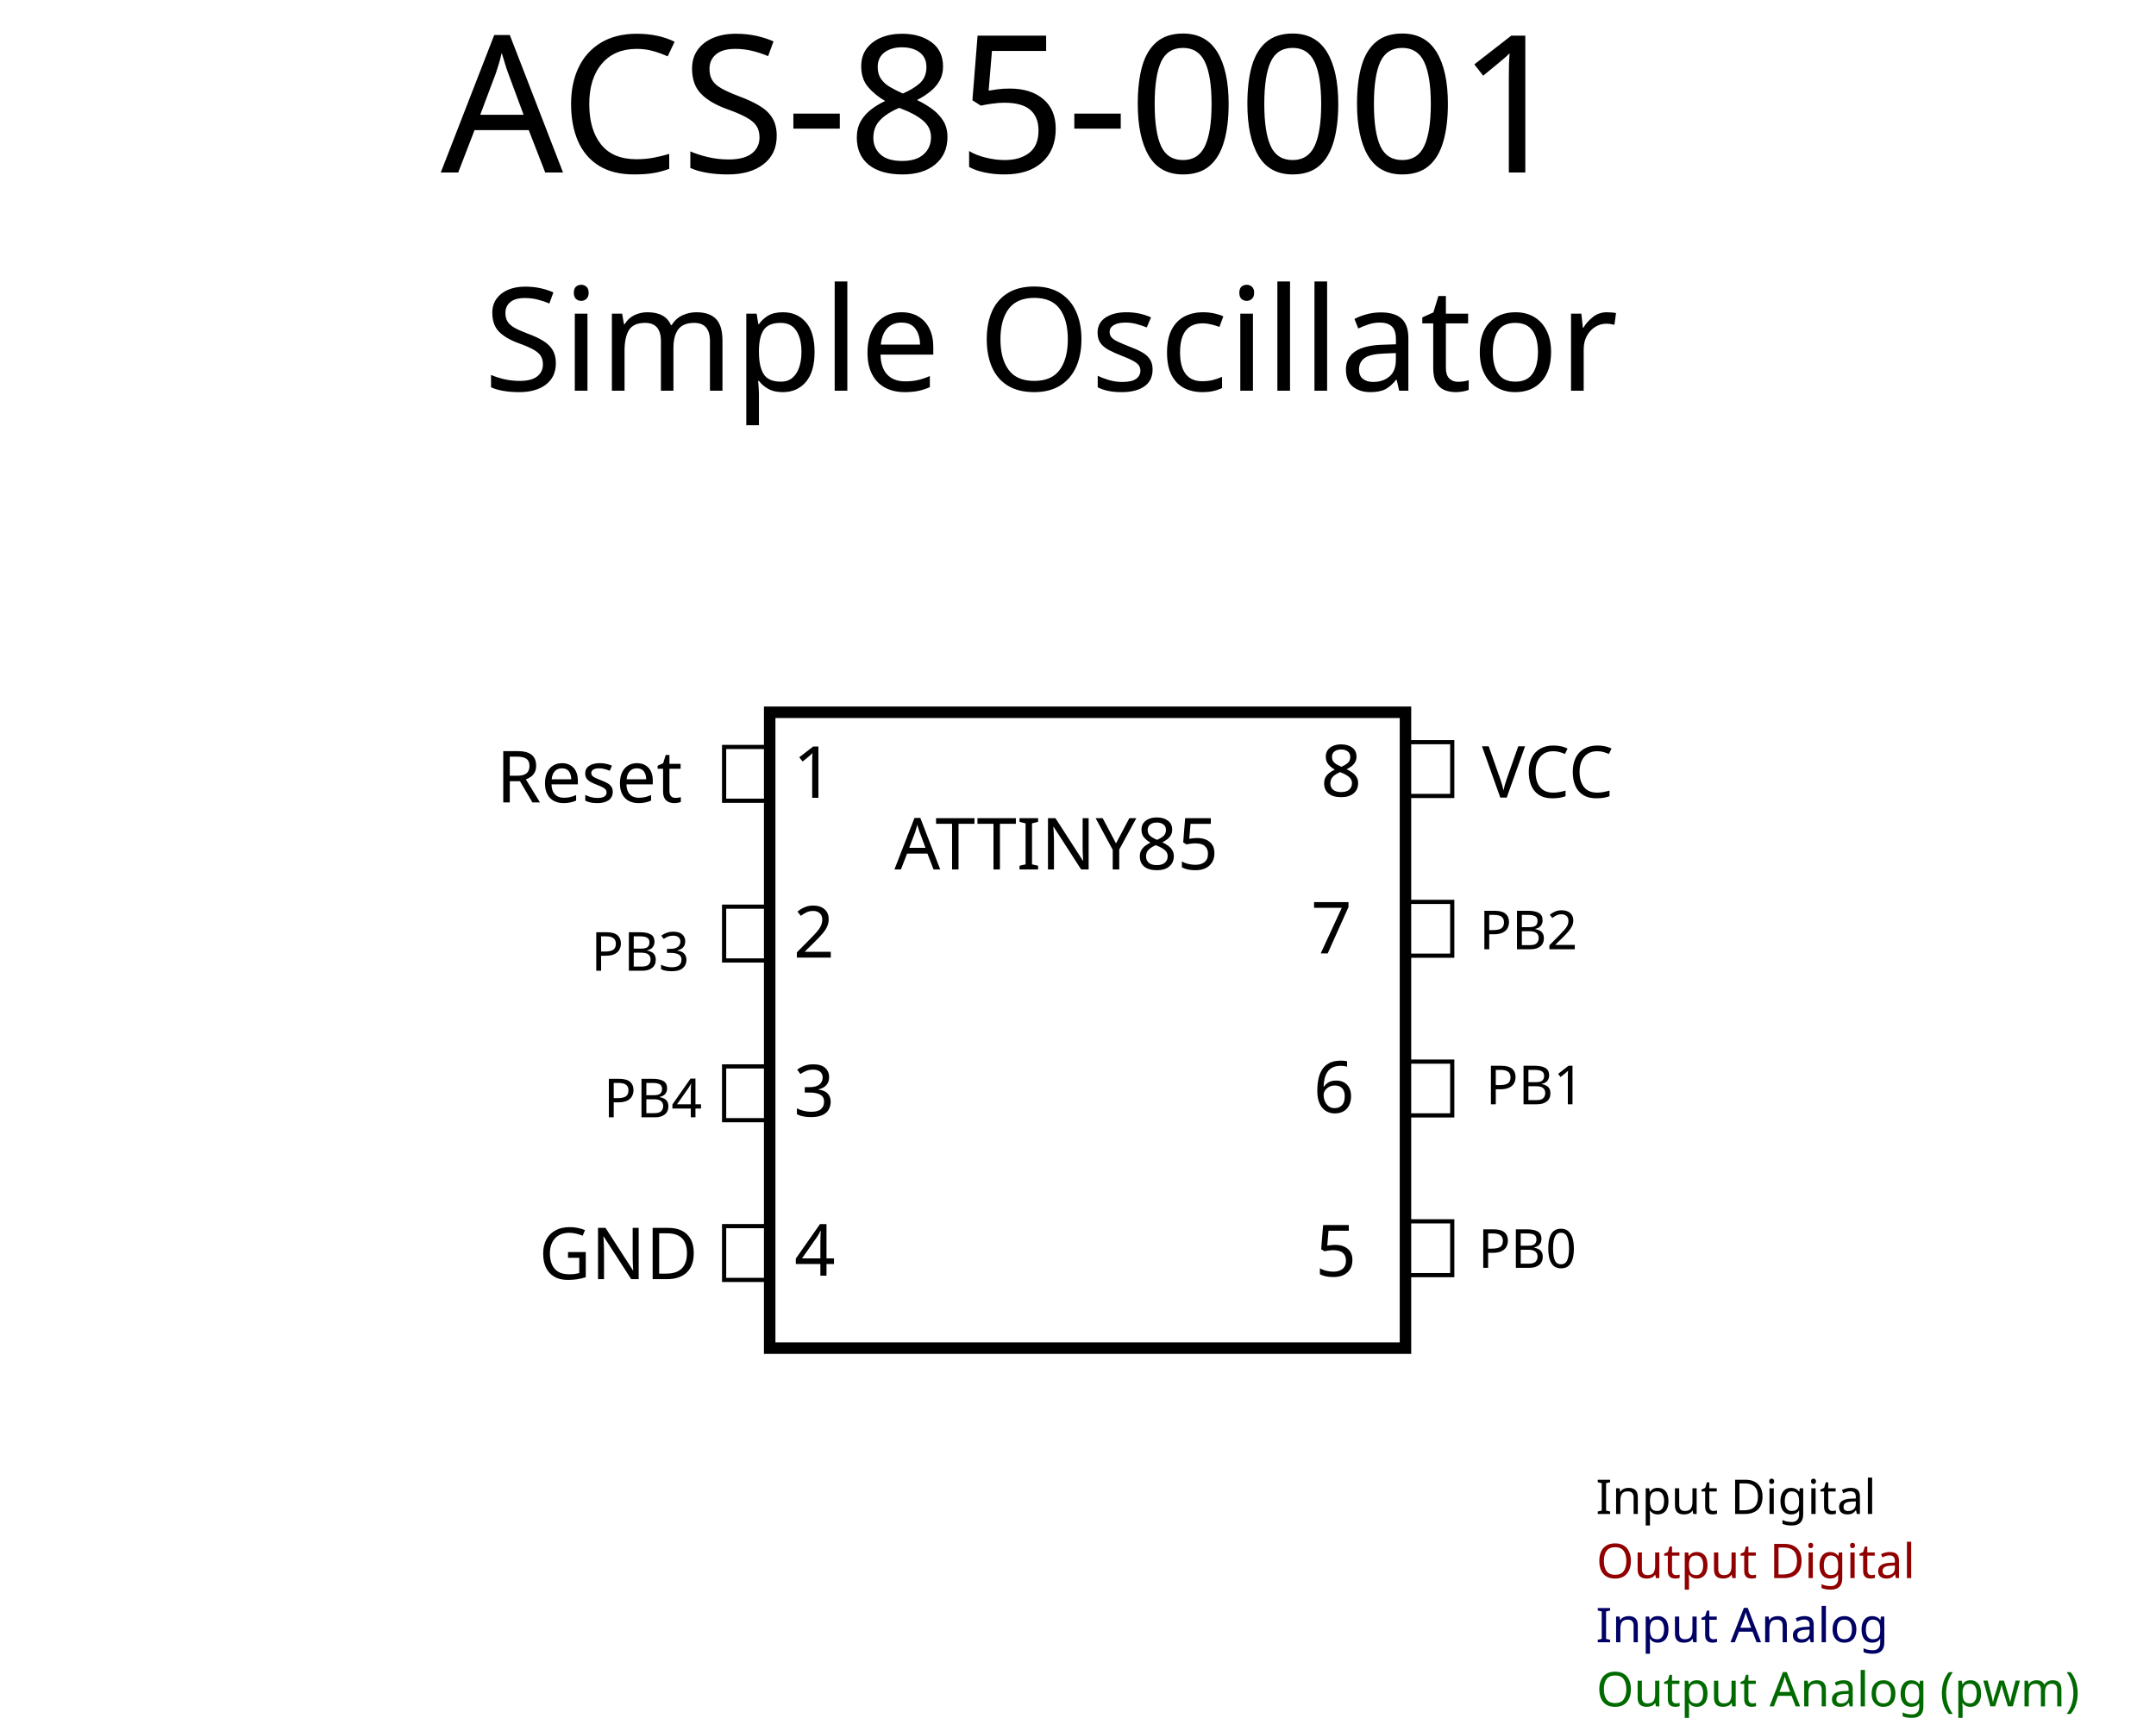
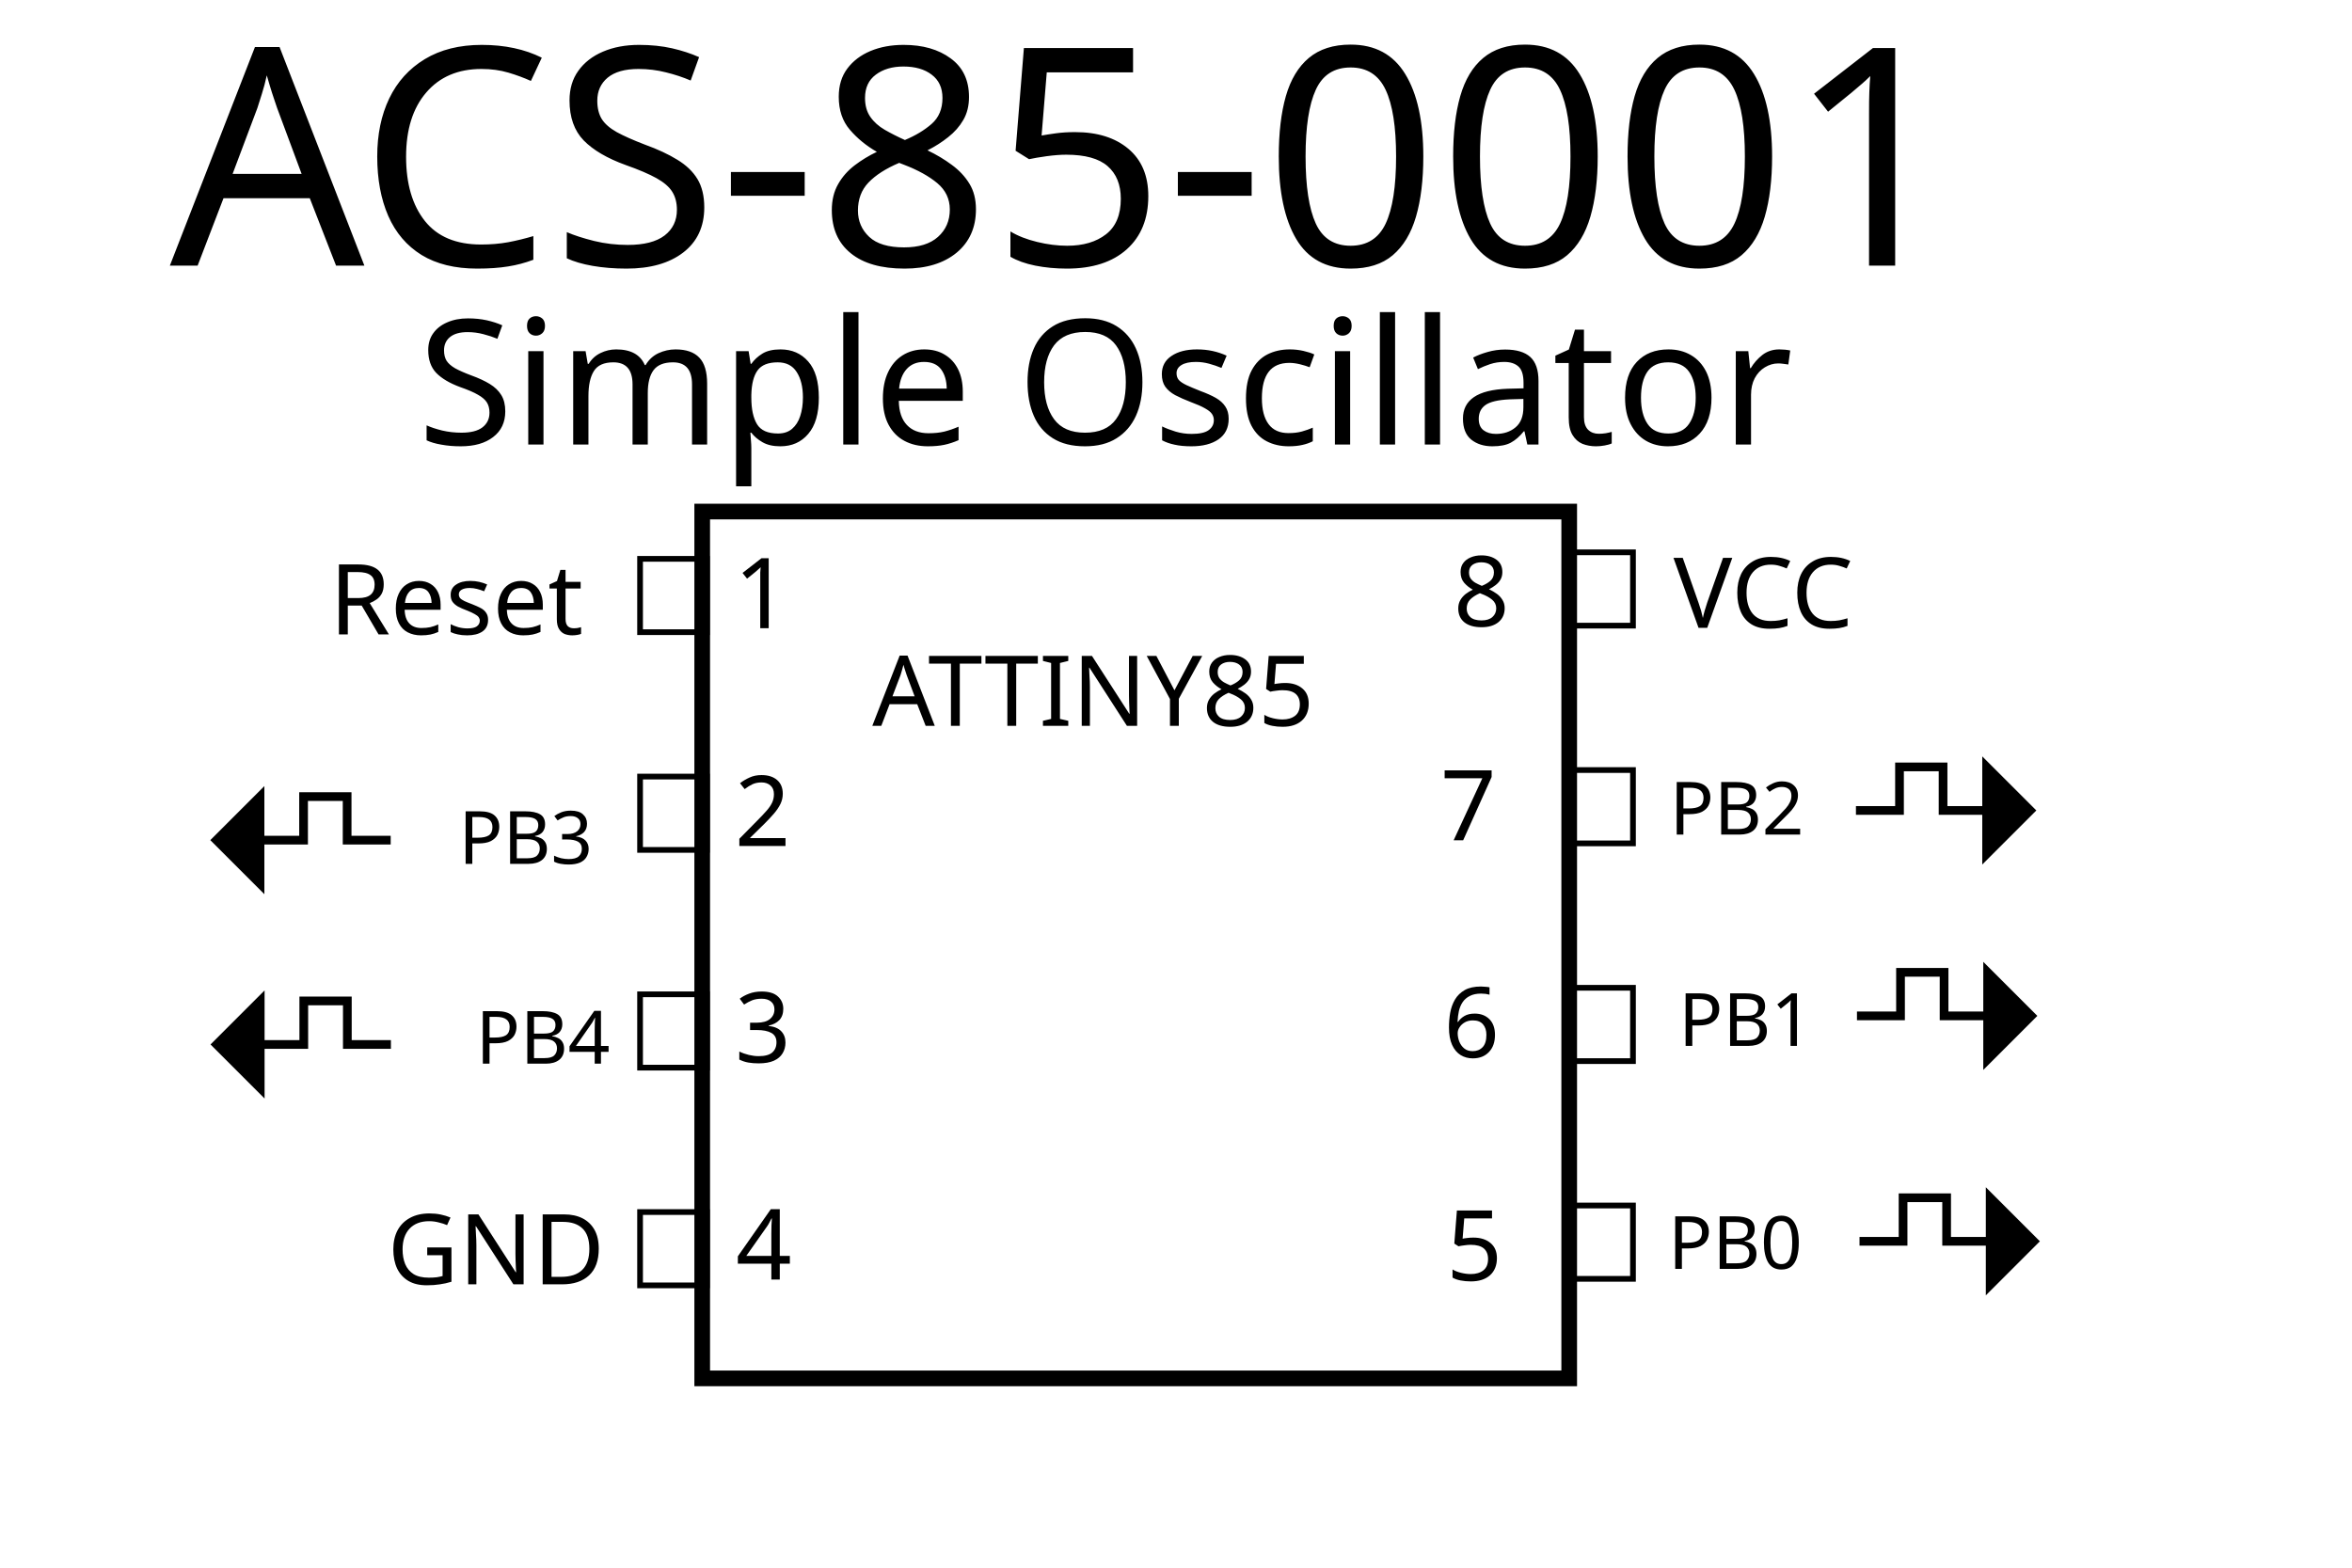
- <svg xmlns="http://www.w3.org/2000/svg" width="5in" height="4in" viewBox="0 0 450 360" id="svg2" version="1.1">
+ <svg xmlns="http://www.w3.org/2000/svg" width="3in" height="2in" viewBox="0 0 270 180" id="svg2" version="1.1">
  <defs id="defs4" />
-   <g id="layer1" transform="translate(0,-692.3622)">
-     <rect style="fill:none;fill-rule:evenodd;stroke:#000000;stroke-width:2.398;stroke-linecap:butt;stroke-linejoin:miter;stroke-miterlimit:4;stroke-dasharray:none;stroke-opacity:1" id="rect3344" width="132.702" height="132.702" x="160.649" y="841.011" />
-     <text xml:space="preserve" style="font-style:normal;font-weight:normal;font-size:40px;line-height:125%;font-family:sans-serif;letter-spacing:0px;word-spacing:0px;fill:#000000;fill-opacity:1;stroke:none;stroke-width:1px;stroke-linecap:butt;stroke-linejoin:miter;stroke-opacity:1" x="165.49" y="858.862" id="text4146">
-       <tspan id="tspan4148" x="165.49" y="858.862" style="font-size:15px">1</tspan>
+   <g id="layer1" transform="translate(0,-872.3622)">
+     <rect style="fill:none;fill-rule:evenodd;stroke:#000000;stroke-width:1.798;stroke-linecap:butt;stroke-linejoin:miter;stroke-miterlimit:4;stroke-dasharray:none;stroke-opacity:1" id="rect3344" width="99.527" height="99.527" x="80.611" y="931.099" />
+     <text xml:space="preserve" style="font-style:normal;font-weight:normal;font-size:30px;line-height:125%;font-family:sans-serif;letter-spacing:0px;word-spacing:0px;fill:#000000;fill-opacity:1;stroke:none;stroke-width:1px;stroke-linecap:butt;stroke-linejoin:miter;stroke-opacity:1" x="84.242" y="944.487" id="text4146">
+       <tspan id="tspan4148" x="84.242" y="944.487" style="font-size:11.25px">1</tspan>
    </text>
-     <text xml:space="preserve" style="font-style:normal;font-weight:normal;font-size:40px;line-height:125%;font-family:sans-serif;letter-spacing:0px;word-spacing:0px;fill:#000000;fill-opacity:1;stroke:none;stroke-width:1px;stroke-linecap:butt;stroke-linejoin:miter;stroke-opacity:1" x="165.607" y="892.206" id="text4146-0">
-       <tspan id="tspan4148-1" x="165.607" y="892.206" style="font-size:15px">2</tspan>
+     <text xml:space="preserve" style="font-style:normal;font-weight:normal;font-size:30px;line-height:125%;font-family:sans-serif;letter-spacing:0px;word-spacing:0px;fill:#000000;fill-opacity:1;stroke:none;stroke-width:1px;stroke-linecap:butt;stroke-linejoin:miter;stroke-opacity:1" x="84.33" y="969.495" id="text4146-0">
+       <tspan id="tspan4148-1" x="84.33" y="969.495" style="font-size:11.25px">2</tspan>
    </text>
-     <text xml:space="preserve" style="font-style:normal;font-weight:normal;font-size:40px;line-height:125%;font-family:sans-serif;letter-spacing:0px;word-spacing:0px;fill:#000000;fill-opacity:1;stroke:none;stroke-width:1px;stroke-linecap:butt;stroke-linejoin:miter;stroke-opacity:1" x="165.662" y="925.34" id="text4146-7">
-       <tspan id="tspan4148-4" x="165.662" y="925.34" style="font-size:15px">3</tspan>
+     <text xml:space="preserve" style="font-style:normal;font-weight:normal;font-size:30px;line-height:125%;font-family:sans-serif;letter-spacing:0px;word-spacing:0px;fill:#000000;fill-opacity:1;stroke:none;stroke-width:1px;stroke-linecap:butt;stroke-linejoin:miter;stroke-opacity:1" x="84.371" y="994.346" id="text4146-7">
+       <tspan id="tspan4148-4" x="84.371" y="994.346" style="font-size:11.25px">3</tspan>
    </text>
-     <text xml:space="preserve" style="font-style:normal;font-weight:normal;font-size:40px;line-height:125%;font-family:sans-serif;letter-spacing:0px;word-spacing:0px;fill:#000000;fill-opacity:1;stroke:none;stroke-width:1px;stroke-linecap:butt;stroke-linejoin:miter;stroke-opacity:1" x="165.79" y="958.589" id="text4146-9">
-       <tspan id="tspan4148-8" x="165.79" y="958.589" style="font-size:15px">4</tspan>
+     <text xml:space="preserve" style="font-style:normal;font-weight:normal;font-size:30px;line-height:125%;font-family:sans-serif;letter-spacing:0px;word-spacing:0px;fill:#000000;fill-opacity:1;stroke:none;stroke-width:1px;stroke-linecap:butt;stroke-linejoin:miter;stroke-opacity:1" x="84.467" y="1019.282" id="text4146-9">
+       <tspan id="tspan4148-8" x="84.467" y="1019.282" style="font-size:11.25px">4</tspan>
    </text>
-     <text xml:space="preserve" style="font-style:normal;font-weight:normal;font-size:40px;line-height:125%;font-family:sans-serif;letter-spacing:0px;word-spacing:0px;fill:#000000;fill-opacity:1;stroke:none;stroke-width:1px;stroke-linecap:butt;stroke-linejoin:miter;stroke-opacity:1" x="274.556" y="958.723" id="text4146-1">
-       <tspan id="tspan4148-2" x="274.556" y="958.723" style="font-size:15px">5</tspan>
+     <text xml:space="preserve" style="font-style:normal;font-weight:normal;font-size:30px;line-height:125%;font-family:sans-serif;letter-spacing:0px;word-spacing:0px;fill:#000000;fill-opacity:1;stroke:none;stroke-width:1px;stroke-linecap:butt;stroke-linejoin:miter;stroke-opacity:1" x="166.042" y="1019.383" id="text4146-1">
+       <tspan id="tspan4148-2" x="166.042" y="1019.383" style="font-size:11.25px">5</tspan>
    </text>
-     <text xml:space="preserve" style="font-style:normal;font-weight:normal;font-size:40px;line-height:125%;font-family:sans-serif;letter-spacing:0px;word-spacing:0px;fill:#000000;fill-opacity:1;stroke:none;stroke-width:1px;stroke-linecap:butt;stroke-linejoin:miter;stroke-opacity:1" x="274.114" y="924.574" id="text4146-2">
-       <tspan id="tspan4148-7" x="274.114" y="924.574" style="font-size:15px">6</tspan>
+     <text xml:space="preserve" style="font-style:normal;font-weight:normal;font-size:30px;line-height:125%;font-family:sans-serif;letter-spacing:0px;word-spacing:0px;fill:#000000;fill-opacity:1;stroke:none;stroke-width:1px;stroke-linecap:butt;stroke-linejoin:miter;stroke-opacity:1" x="165.71" y="993.771" id="text4146-2">
+       <tspan id="tspan4148-7" x="165.71" y="993.771" style="font-size:11.25px">6</tspan>
    </text>
-     <text xml:space="preserve" style="font-style:normal;font-weight:normal;font-size:40px;line-height:125%;font-family:sans-serif;letter-spacing:0px;word-spacing:0px;fill:#000000;fill-opacity:1;stroke:none;stroke-width:1px;stroke-linecap:butt;stroke-linejoin:miter;stroke-opacity:1" x="273.618" y="891.333" id="text4146-8">
-       <tspan id="tspan4148-3" x="273.618" y="891.333" style="font-size:15px">7</tspan>
+     <text xml:space="preserve" style="font-style:normal;font-weight:normal;font-size:30px;line-height:125%;font-family:sans-serif;letter-spacing:0px;word-spacing:0px;fill:#000000;fill-opacity:1;stroke:none;stroke-width:1px;stroke-linecap:butt;stroke-linejoin:miter;stroke-opacity:1" x="165.338" y="968.841" id="text4146-8">
+       <tspan id="tspan4148-3" x="165.338" y="968.841" style="font-size:11.25px">7</tspan>
    </text>
-     <text xml:space="preserve" style="font-style:normal;font-weight:normal;font-size:40px;line-height:125%;font-family:sans-serif;letter-spacing:0px;word-spacing:0px;fill:#000000;fill-opacity:1;stroke:none;stroke-width:1px;stroke-linecap:butt;stroke-linejoin:miter;stroke-opacity:1" x="275.64" y="858.569" id="text4146-8-5">
-       <tspan id="tspan4148-3-6" x="275.64" y="858.569" style="font-size:15px">8</tspan>
+     <text xml:space="preserve" style="font-style:normal;font-weight:normal;font-size:30px;line-height:125%;font-family:sans-serif;letter-spacing:0px;word-spacing:0px;fill:#000000;fill-opacity:1;stroke:none;stroke-width:1px;stroke-linecap:butt;stroke-linejoin:miter;stroke-opacity:1" x="166.855" y="944.267" id="text4146-8-5">
+       <tspan id="tspan4148-3-6" x="166.855" y="944.267" style="font-size:11.25px">8</tspan>
    </text>
-     <text xml:space="preserve" style="font-style:normal;font-weight:normal;font-size:40px;line-height:125%;font-family:sans-serif;letter-spacing:0px;word-spacing:0px;fill:#000000;fill-opacity:1;stroke:none;stroke-width:1px;stroke-linecap:butt;stroke-linejoin:miter;stroke-opacity:1" x="92" y="728.362" id="text4262">
-       <tspan id="tspan4264" x="92" y="728.362">ACS-85-0001</tspan>
+     <text xml:space="preserve" style="font-style:normal;font-weight:normal;font-size:40px;line-height:125%;font-family:sans-serif;letter-spacing:0px;word-spacing:0px;fill:#000000;fill-opacity:1;stroke:none;stroke-width:1px;stroke-linecap:butt;stroke-linejoin:miter;stroke-opacity:1" x="19.5" y="902.862" id="text4262">
+       <tspan id="tspan4264" x="19.5" y="902.862" style="font-size:35px">ACS-85-0001</tspan>
    </text>
-     <rect style="fill:none;fill-opacity:1;stroke:#000000;stroke-width:0.875;stroke-miterlimit:4;stroke-dasharray:none;stroke-opacity:1" id="rect4266" width="10.225" height="11.225" x="151.137" y="848.25" />
-     <rect style="fill:none;fill-opacity:1;stroke:#000000;stroke-width:0.875;stroke-miterlimit:4;stroke-dasharray:none;stroke-opacity:1" id="rect4266-7-9-4" width="10.225" height="11.225" x="151.137" y="948.25" />
-     <rect style="fill:none;fill-opacity:1;stroke:#000000;stroke-width:0.875;stroke-miterlimit:4;stroke-dasharray:none;stroke-opacity:1" id="rect4266-7-9-45" width="10.225" height="11.225" x="151.137" y="914.916" />
-     <rect style="fill:none;fill-opacity:1;stroke:#000000;stroke-width:0.875;stroke-miterlimit:4;stroke-dasharray:none;stroke-opacity:1" id="rect4266-7-9-5" width="10.225" height="11.225" x="151.137" y="881.583" />
-     <rect style="fill:none;fill-opacity:1;stroke:#000000;stroke-width:0.875;stroke-miterlimit:4;stroke-dasharray:none;stroke-opacity:1" id="rect4266-5" width="10.225" height="11.225" x="292.887" y="847.25" />
-     <rect style="fill:none;fill-opacity:1;stroke:#000000;stroke-width:0.875;stroke-miterlimit:4;stroke-dasharray:none;stroke-opacity:1" id="rect4266-7-9-4-4" width="10.225" height="11.225" x="292.887" y="947.25" />
-     <rect style="fill:none;fill-opacity:1;stroke:#000000;stroke-width:0.875;stroke-miterlimit:4;stroke-dasharray:none;stroke-opacity:1" id="rect4266-7-9-45-1" width="10.225" height="11.225" x="292.887" y="913.916" />
-     <rect style="fill:none;fill-opacity:1;stroke:#000000;stroke-width:0.875;stroke-miterlimit:4;stroke-dasharray:none;stroke-opacity:1" id="rect4266-7-9-5-8" width="10.225" height="11.225" x="292.887" y="880.583" />
-     <text xml:space="preserve" style="font-style:normal;font-weight:normal;font-size:40px;line-height:125%;font-family:sans-serif;letter-spacing:0px;word-spacing:0px;fill:#000000;fill-opacity:1;stroke:none;stroke-width:1px;stroke-linecap:butt;stroke-linejoin:miter;stroke-opacity:1" x="186.684" y="873.815" id="text4146-7-22">
-       <tspan id="tspan4148-4-3" x="186.684" y="873.815" style="font-size:15px">ATTINY85</tspan>
+     <rect style="fill:none;fill-opacity:1;stroke:#000000;stroke-width:0.656;stroke-miterlimit:4;stroke-dasharray:none;stroke-opacity:1" id="rect4266" width="7.669" height="8.419" x="73.478" y="936.528" />
+     <rect style="fill:none;fill-opacity:1;stroke:#000000;stroke-width:0.656;stroke-miterlimit:4;stroke-dasharray:none;stroke-opacity:1" id="rect4266-7-9-4" width="7.669" height="8.419" x="73.478" y="1011.528" />
+     <rect style="fill:none;fill-opacity:1;stroke:#000000;stroke-width:0.656;stroke-miterlimit:4;stroke-dasharray:none;stroke-opacity:1" id="rect4266-7-9-45" width="7.669" height="8.419" x="73.478" y="986.528" />
+     <rect style="fill:none;fill-opacity:1;stroke:#000000;stroke-width:0.656;stroke-miterlimit:4;stroke-dasharray:none;stroke-opacity:1" id="rect4266-7-9-5" width="7.669" height="8.419" x="73.478" y="961.528" />
+     <rect style="fill:none;fill-opacity:1;stroke:#000000;stroke-width:0.656;stroke-miterlimit:4;stroke-dasharray:none;stroke-opacity:1" id="rect4266-5" width="7.669" height="8.419" x="179.79" y="935.778" />
+     <rect style="fill:none;fill-opacity:1;stroke:#000000;stroke-width:0.656;stroke-miterlimit:4;stroke-dasharray:none;stroke-opacity:1" id="rect4266-7-9-4-4" width="7.669" height="8.419" x="179.79" y="1010.778" />
+     <rect style="fill:none;fill-opacity:1;stroke:#000000;stroke-width:0.656;stroke-miterlimit:4;stroke-dasharray:none;stroke-opacity:1" id="rect4266-7-9-45-1" width="7.669" height="8.419" x="179.79" y="985.778" />
+     <rect style="fill:none;fill-opacity:1;stroke:#000000;stroke-width:0.656;stroke-miterlimit:4;stroke-dasharray:none;stroke-opacity:1" id="rect4266-7-9-5-8" width="7.669" height="8.419" x="179.79" y="960.778" />
+     <text xml:space="preserve" style="font-style:normal;font-weight:normal;font-size:30px;line-height:125%;font-family:sans-serif;letter-spacing:0px;word-spacing:0px;fill:#000000;fill-opacity:1;stroke:none;stroke-width:1px;stroke-linecap:butt;stroke-linejoin:miter;stroke-opacity:1" x="100.138" y="955.702" id="text4146-7-22">
+       <tspan id="tspan4148-4-3" x="100.138" y="955.702" style="font-size:11.25px">ATTINY85</tspan>
    </text>
-     <text xml:space="preserve" style="font-style:normal;font-weight:normal;font-size:40px;line-height:125%;font-family:sans-serif;letter-spacing:0px;word-spacing:0px;fill:#000000;fill-opacity:1;stroke:none;stroke-width:1px;stroke-linecap:butt;stroke-linejoin:miter;stroke-opacity:1" x="112.45" y="959.315" id="text4146-7-22-4">
-       <tspan id="tspan4148-4-3-8" x="112.45" y="959.315" style="font-size:15px">GND</tspan>
+     <text xml:space="preserve" style="font-style:normal;font-weight:normal;font-size:30px;line-height:125%;font-family:sans-serif;letter-spacing:0px;word-spacing:0px;fill:#000000;fill-opacity:1;stroke:none;stroke-width:1px;stroke-linecap:butt;stroke-linejoin:miter;stroke-opacity:1" x="44.463" y="1019.827" id="text4146-7-22-4">
+       <tspan id="tspan4148-4-3-8" x="44.463" y="1019.827" style="font-size:11.25px">GND</tspan>
    </text>
-     <text xml:space="preserve" style="font-style:normal;font-weight:normal;font-size:40px;line-height:125%;font-family:sans-serif;letter-spacing:0px;word-spacing:0px;fill:#000000;fill-opacity:1;stroke:none;stroke-width:1px;stroke-linecap:butt;stroke-linejoin:miter;stroke-opacity:1" x="309.314" y="858.808" id="text4146-7-22-4-9">
-       <tspan id="tspan4148-4-3-8-0" x="309.314" y="858.808" style="font-size:15px">VCC</tspan>
+     <text xml:space="preserve" style="font-style:normal;font-weight:normal;font-size:30px;line-height:125%;font-family:sans-serif;letter-spacing:0px;word-spacing:0px;fill:#000000;fill-opacity:1;stroke:none;stroke-width:1px;stroke-linecap:butt;stroke-linejoin:miter;stroke-opacity:1" x="192.11" y="944.446" id="text4146-7-22-4-9">
+       <tspan id="tspan4148-4-3-8-0" x="192.11" y="944.446" style="font-size:11.25px">VCC</tspan>
    </text>
-     <text xml:space="preserve" style="font-style:normal;font-weight:normal;font-size:40px;line-height:125%;font-family:sans-serif;letter-spacing:0px;word-spacing:0px;fill:#000000;fill-opacity:1;stroke:none;stroke-width:1px;stroke-linecap:butt;stroke-linejoin:miter;stroke-opacity:1" x="103.59" y="859.815" id="text4146-7-22-4-9-0">
-       <tspan id="tspan4148-4-3-8-0-8" x="103.59" y="859.815" style="font-size:15px">Reset</tspan>
+     <text xml:space="preserve" style="font-style:normal;font-weight:normal;font-size:30px;line-height:125%;font-family:sans-serif;letter-spacing:0px;word-spacing:0px;fill:#000000;fill-opacity:1;stroke:none;stroke-width:1px;stroke-linecap:butt;stroke-linejoin:miter;stroke-opacity:1" x="37.817" y="945.202" id="text4146-7-22-4-9-0">
+       <tspan id="tspan4148-4-3-8-0-8" x="37.817" y="945.202" style="font-size:11.25px">Reset</tspan>
    </text>
-     <text xml:space="preserve" style="font-style:normal;font-weight:normal;font-size:40px;line-height:125%;font-family:sans-serif;letter-spacing:0px;word-spacing:0px;fill:#000000;fill-opacity:1;stroke:none;stroke-width:1px;stroke-linecap:butt;stroke-linejoin:miter;stroke-opacity:1" x="310.09" y="922.815" id="text4146-7-22-4-9-2">
-       <tspan id="tspan4148-4-3-8-0-2" x="310.09" y="922.815" style="font-size:11.25px">PB1</tspan>
+     <text xml:space="preserve" style="font-style:normal;font-weight:normal;font-size:30px;line-height:125%;font-family:sans-serif;letter-spacing:0px;word-spacing:0px;fill:#000000;fill-opacity:1;stroke:none;stroke-width:1px;stroke-linecap:butt;stroke-linejoin:miter;stroke-opacity:1" x="192.692" y="992.452" id="text4146-7-22-4-9-2">
+       <tspan id="tspan4148-4-3-8-0-2" x="192.692" y="992.452" style="font-size:8.438px">PB1</tspan>
    </text>
-     <text xml:space="preserve" style="font-style:normal;font-weight:normal;font-size:40px;line-height:125%;font-family:sans-serif;letter-spacing:0px;word-spacing:0px;fill:#000000;fill-opacity:1;stroke:none;stroke-width:1px;stroke-linecap:butt;stroke-linejoin:miter;stroke-opacity:1" x="308.494" y="956.949" id="text4146-7-22-4-9-2-4">
-       <tspan id="tspan4148-4-3-8-0-2-5" x="308.494" y="956.949" style="font-size:11.25px">PB0</tspan>
+     <text xml:space="preserve" style="font-style:normal;font-weight:normal;font-size:30px;line-height:125%;font-family:sans-serif;letter-spacing:0px;word-spacing:0px;fill:#000000;fill-opacity:1;stroke:none;stroke-width:1px;stroke-linecap:butt;stroke-linejoin:miter;stroke-opacity:1" x="191.496" y="1018.053" id="text4146-7-22-4-9-2-4">
+       <tspan id="tspan4148-4-3-8-0-2-5" x="191.496" y="1018.053" style="font-size:8.438px">PB0</tspan>
    </text>
-     <text xml:space="preserve" style="font-style:normal;font-weight:normal;font-size:40px;line-height:125%;font-family:sans-serif;letter-spacing:0px;word-spacing:0px;fill:#000000;fill-opacity:1;stroke:none;stroke-width:1px;stroke-linecap:butt;stroke-linejoin:miter;stroke-opacity:1" x="308.722" y="890.466" id="text4146-7-22-4-9-2-7">
-       <tspan id="tspan4148-4-3-8-0-2-2" x="308.722" y="890.466" style="font-size:11.25px">PB2</tspan>
+     <text xml:space="preserve" style="font-style:normal;font-weight:normal;font-size:30px;line-height:125%;font-family:sans-serif;letter-spacing:0px;word-spacing:0px;fill:#000000;fill-opacity:1;stroke:none;stroke-width:1px;stroke-linecap:butt;stroke-linejoin:miter;stroke-opacity:1" x="191.667" y="968.19" id="text4146-7-22-4-9-2-7">
+       <tspan id="tspan4148-4-3-8-0-2-2" x="191.667" y="968.19" style="font-size:8.438px">PB2</tspan>
    </text>
-     <text xml:space="preserve" style="font-style:normal;font-weight:normal;font-size:40px;line-height:125%;font-family:sans-serif;letter-spacing:0px;word-spacing:0px;fill:#000000;fill-opacity:1;stroke:none;stroke-width:1px;stroke-linecap:butt;stroke-linejoin:miter;stroke-opacity:1" x="125.989" y="925.537" id="text4146-7-22-4-9-2-7-7">
-       <tspan id="tspan4148-4-3-8-0-2-2-3" x="125.989" y="925.537" style="font-size:11.25px">PB4</tspan>
+     <text xml:space="preserve" style="font-style:normal;font-weight:normal;font-size:30px;line-height:125%;font-family:sans-serif;letter-spacing:0px;word-spacing:0px;fill:#000000;fill-opacity:1;stroke:none;stroke-width:1px;stroke-linecap:butt;stroke-linejoin:miter;stroke-opacity:1" x="54.617" y="994.493" id="text4146-7-22-4-9-2-7-7">
+       <tspan id="tspan4148-4-3-8-0-2-2-3" x="54.617" y="994.493" style="font-size:8.438px">PB4</tspan>
    </text>
-     <flowRoot xml:space="preserve" id="flowRoot4541" style="fill:black;stroke:none;stroke-opacity:1;stroke-width:1px;stroke-linejoin:miter;stroke-linecap:butt;fill-opacity:1;font-family:sans-serif;font-style:normal;font-weight:normal;font-size:40px;line-height:125%;letter-spacing:0px;word-spacing:0px">
+     <flowRoot xml:space="preserve" id="flowRoot4541" style="font-style:normal;font-weight:normal;font-size:40px;line-height:125%;font-family:sans-serif;letter-spacing:0px;word-spacing:0px;fill:#000000;fill-opacity:1;stroke:none;stroke-width:1px;stroke-linecap:butt;stroke-linejoin:miter;stroke-opacity:1">
      <flowRegion id="flowRegion4543">
        <rect id="rect4545" width="28" height="54" x="91.5" y="267.5" />
      </flowRegion>
      <flowPara id="flowPara4547" />
    </flowRoot>
-     <text xml:space="preserve" style="font-style:normal;font-weight:normal;font-size:40px;line-height:125%;font-family:sans-serif;letter-spacing:0px;word-spacing:0px;fill:#000000;fill-opacity:1;stroke:none;stroke-width:1px;stroke-linecap:butt;stroke-linejoin:miter;stroke-opacity:1" x="123.354" y="894.944" id="text4146-7-22-4-9-2-7-7-0-2">
-       <tspan id="tspan4148-4-3-8-0-2-2-3-8-3" x="123.354" y="894.944" style="font-size:11.25px">PB3</tspan>
+     <text xml:space="preserve" style="font-style:normal;font-weight:normal;font-size:30px;line-height:125%;font-family:sans-serif;letter-spacing:0px;word-spacing:0px;fill:#000000;fill-opacity:1;stroke:none;stroke-width:1px;stroke-linecap:butt;stroke-linejoin:miter;stroke-opacity:1" x="52.641" y="971.548" id="text4146-7-22-4-9-2-7-7-0-2">
+       <tspan id="tspan4148-4-3-8-0-2-2-3-8-3" x="52.641" y="971.548" style="font-size:8.438px">PB3</tspan>
    </text>
-     <text xml:space="preserve" style="font-style:normal;font-weight:normal;font-size:10px;line-height:125%;font-family:sans-serif;letter-spacing:0px;word-spacing:0px;fill:#910000;fill-opacity:1;stroke:none;stroke-width:1px;stroke-linecap:butt;stroke-linejoin:miter;stroke-opacity:1" x="333.201" y="1021.705" id="text4146-7-22-4-9-2-7-7-0-2-9-5">
-       <tspan id="tspan4148-4-3-8-0-2-2-3-8-3-46-5" x="333.201" y="1021.705" style="font-size:10px;fill:#910000;fill-opacity:1">Output Digital</tspan>
+     <text xml:space="preserve" style="font-style:normal;font-weight:normal;font-size:40px;line-height:125%;font-family:sans-serif;letter-spacing:0px;word-spacing:0px;fill:#000000;fill-opacity:1;stroke:none;stroke-width:1px;stroke-linecap:butt;stroke-linejoin:miter;stroke-opacity:1" x="47.957" y="923.403" id="text4262-7">
+       <tspan id="tspan4264-0" x="47.957" y="923.403" style="font-size:20px">Simple Oscillator</tspan>
    </text>
-     <text xml:space="preserve" style="font-style:normal;font-weight:normal;font-size:10px;line-height:125%;font-family:sans-serif;letter-spacing:0px;word-spacing:0px;fill:#000000;fill-opacity:1;stroke:none;stroke-width:1px;stroke-linecap:butt;stroke-linejoin:miter;stroke-opacity:1" x="333.08" y="1008.32" id="text4146-7-22-4-9-2-7-7-0-2-9-5-9">
-       <tspan id="tspan4148-4-3-8-0-2-2-3-8-3-46-5-5" x="333.08" y="1008.32" style="font-size:10px">Input Digital</tspan>
-     </text>
-     <text xml:space="preserve" style="font-style:normal;font-weight:normal;font-size:10px;line-height:125%;font-family:sans-serif;letter-spacing:0px;word-spacing:0px;fill:#000065;fill-opacity:1;stroke:none;stroke-width:1px;stroke-linecap:butt;stroke-linejoin:miter;stroke-opacity:1" x="333.08" y="1035.09" id="text4146-7-22-4-9-2-7-7-0-2-9-5-5">
-       <tspan id="tspan4148-4-3-8-0-2-2-3-8-3-46-5-3" x="333.08" y="1035.09" style="font-size:10px;fill:#000065;fill-opacity:1">Input Analog</tspan>
-     </text>
-     <text xml:space="preserve" style="font-style:normal;font-weight:normal;font-size:10px;line-height:125%;font-family:sans-serif;letter-spacing:0px;word-spacing:0px;fill:#006900;fill-opacity:1;stroke:none;stroke-width:1px;stroke-linecap:butt;stroke-linejoin:miter;stroke-opacity:1" x="333.201" y="1048.474" id="text4146-7-22-4-9-2-7-7-0-2-9-5-5-7">
-       <tspan id="tspan4148-4-3-8-0-2-2-3-8-3-46-5-3-6" x="333.201" y="1048.474" style="font-size:10px;fill:#006900;fill-opacity:1">Output Analog (pwm)</tspan>
-     </text>
-     <text xml:space="preserve" style="font-style:normal;font-weight:normal;font-size:40px;line-height:125%;font-family:sans-serif;letter-spacing:0px;word-spacing:0px;fill:#000000;fill-opacity:1;stroke:none;stroke-width:1px;stroke-linecap:butt;stroke-linejoin:miter;stroke-opacity:1" x="100.957" y="773.903" id="text4262-7">
-       <tspan id="tspan4264-0" x="100.957" y="773.903" style="font-size:30px">Simple Oscillator</tspan>
-     </text>
+     <flowRoot xml:space="preserve" id="flowRoot4192" style="font-style:normal;font-weight:normal;font-size:40px;line-height:125%;font-family:sans-serif;letter-spacing:0px;word-spacing:0px;fill:#000000;fill-opacity:1;stroke:none;stroke-width:1px;stroke-linecap:butt;stroke-linejoin:miter;stroke-opacity:1" transform="translate(0,872.3622)">
+       <flowRegion id="flowRegion4194">
+         <rect id="rect4196" width="295.5" height="166.5" x="67" y="-43" />
+       </flowRegion>
+       <flowPara id="flowPara4198" />
+     </flowRoot>
+     <g id="g4206" transform="translate(-1.944544,-1.944544)">
+       <path id="path4202" d="m 215,967.362 5,0 0,-5 5,0 0,5 5,0 5,0 0,0" style="fill:none;fill-rule:evenodd;stroke:#000000;stroke-width:1px;stroke-linecap:butt;stroke-linejoin:miter;stroke-opacity:1" />
+       <path id="path4204" d="m 230,972.362 0,-10 5,5 z" style="fill:#000000;fill-rule:evenodd;stroke:#000000;stroke-width:1px;stroke-linecap:butt;stroke-linejoin:miter;stroke-opacity:1" />
+     </g>
+     <g transform="translate(-1.828427,21.64124)" id="g4206-2">
+       <path id="path4202-3" d="m 215,967.362 5,0 0,-5 5,0 0,5 5,0 5,0 0,0" style="fill:none;fill-rule:evenodd;stroke:#000000;stroke-width:1px;stroke-linecap:butt;stroke-linejoin:miter;stroke-opacity:1" />
+       <path id="path4204-8" d="m 230,972.362 0,-10 5,5 z" style="fill:#000000;fill-rule:evenodd;stroke:#000000;stroke-width:1px;stroke-linecap:butt;stroke-linejoin:miter;stroke-opacity:1" />
+     </g>
+     <g transform="translate(-1.535534,47.52513)" id="g4206-21">
+       <path id="path4202-4" d="m 215,967.362 5,0 0,-5 5,0 0,5 5,0 5,0 0,0" style="fill:none;fill-rule:evenodd;stroke:#000000;stroke-width:1px;stroke-linecap:butt;stroke-linejoin:miter;stroke-opacity:1" />
+       <path id="path4204-3" d="m 230,972.362 0,-10 5,5 z" style="fill:#000000;fill-rule:evenodd;stroke:#000000;stroke-width:1px;stroke-linecap:butt;stroke-linejoin:miter;stroke-opacity:1" />
+     </g>
+     <g transform="matrix(-1,0,0,1,259.8492,1.464466)" id="g4206-3">
+       <path id="path4202-42" d="m 215,967.362 5,0 0,-5 5,0 0,5 5,0 5,0 0,0" style="fill:none;fill-rule:evenodd;stroke:#000000;stroke-width:1px;stroke-linecap:butt;stroke-linejoin:miter;stroke-opacity:1" />
+       <path id="path4204-7" d="m 230,972.362 0,-10 5,5 z" style="fill:#000000;fill-rule:evenodd;stroke:#000000;stroke-width:1px;stroke-linecap:butt;stroke-linejoin:miter;stroke-opacity:1" />
+     </g>
+     <g transform="matrix(-1,0,0,1,259.8735,24.92552)" id="g4206-9">
+       <path id="path4202-5" d="m 215,967.362 5,0 0,-5 5,0 0,5 5,0 5,0 0,0" style="fill:none;fill-rule:evenodd;stroke:#000000;stroke-width:1px;stroke-linecap:butt;stroke-linejoin:miter;stroke-opacity:1" />
+       <path id="path4204-77" d="m 230,972.362 0,-10 5,5 z" style="fill:#000000;fill-rule:evenodd;stroke:#000000;stroke-width:1px;stroke-linecap:butt;stroke-linejoin:miter;stroke-opacity:1" />
+     </g>
  </g>
</svg>
